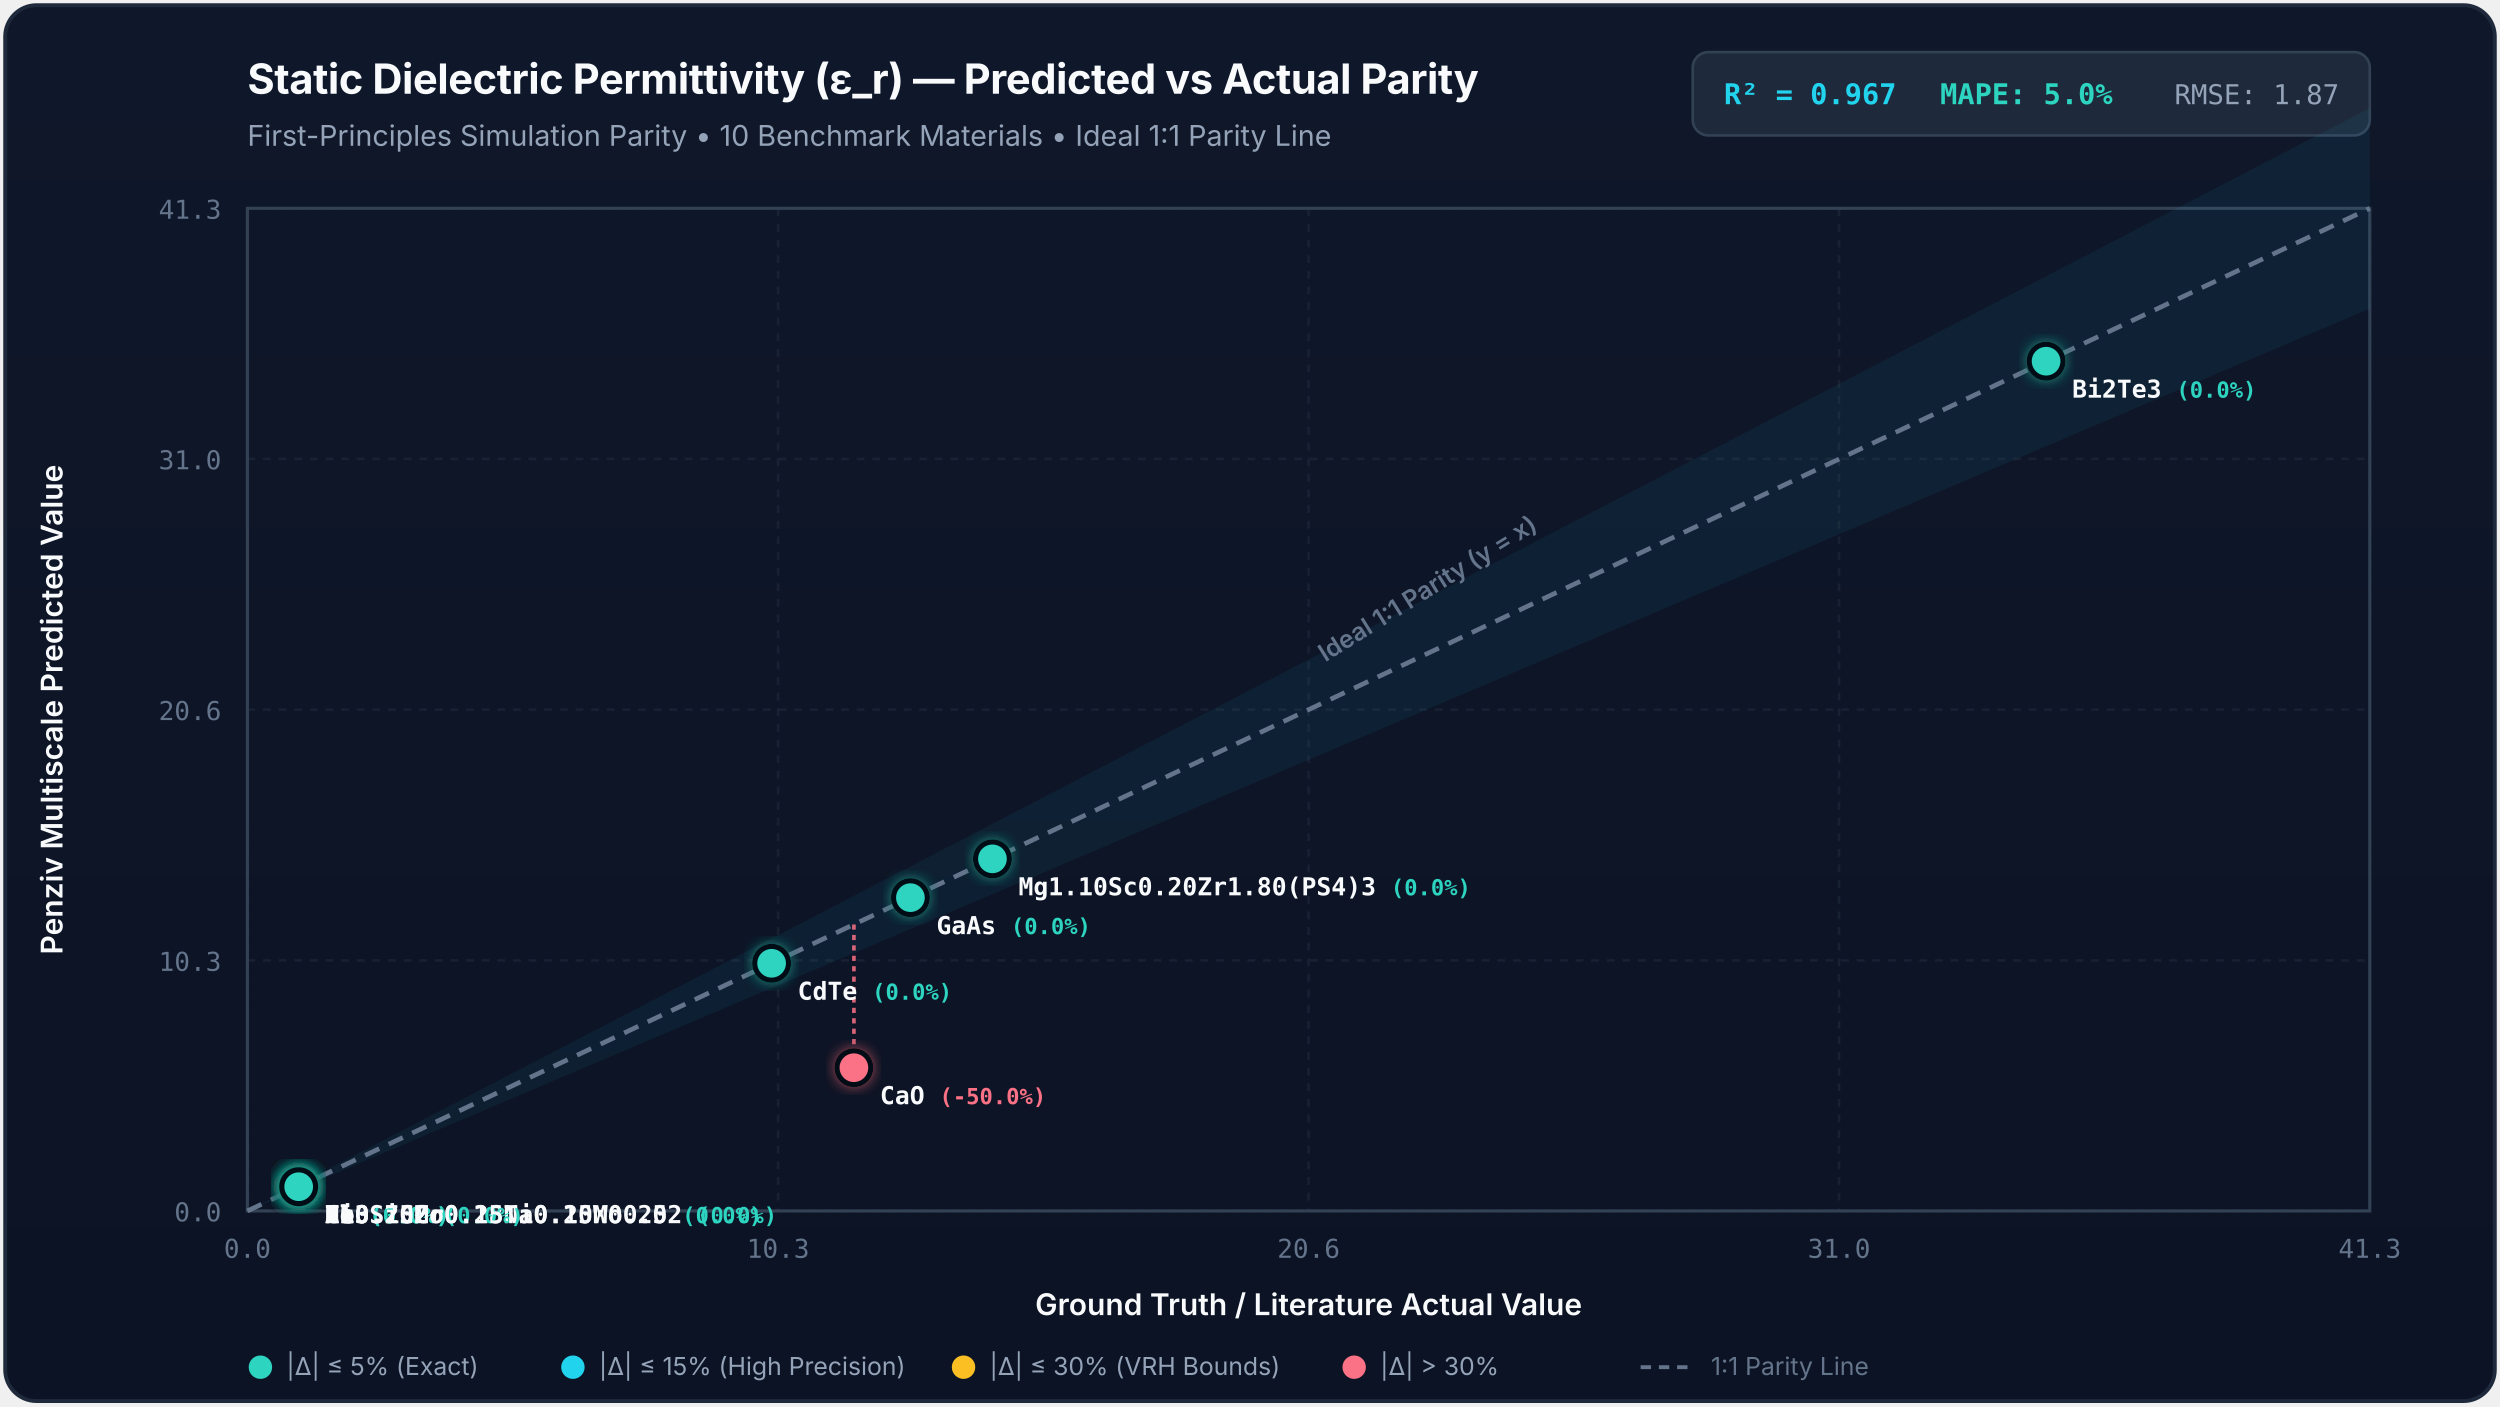
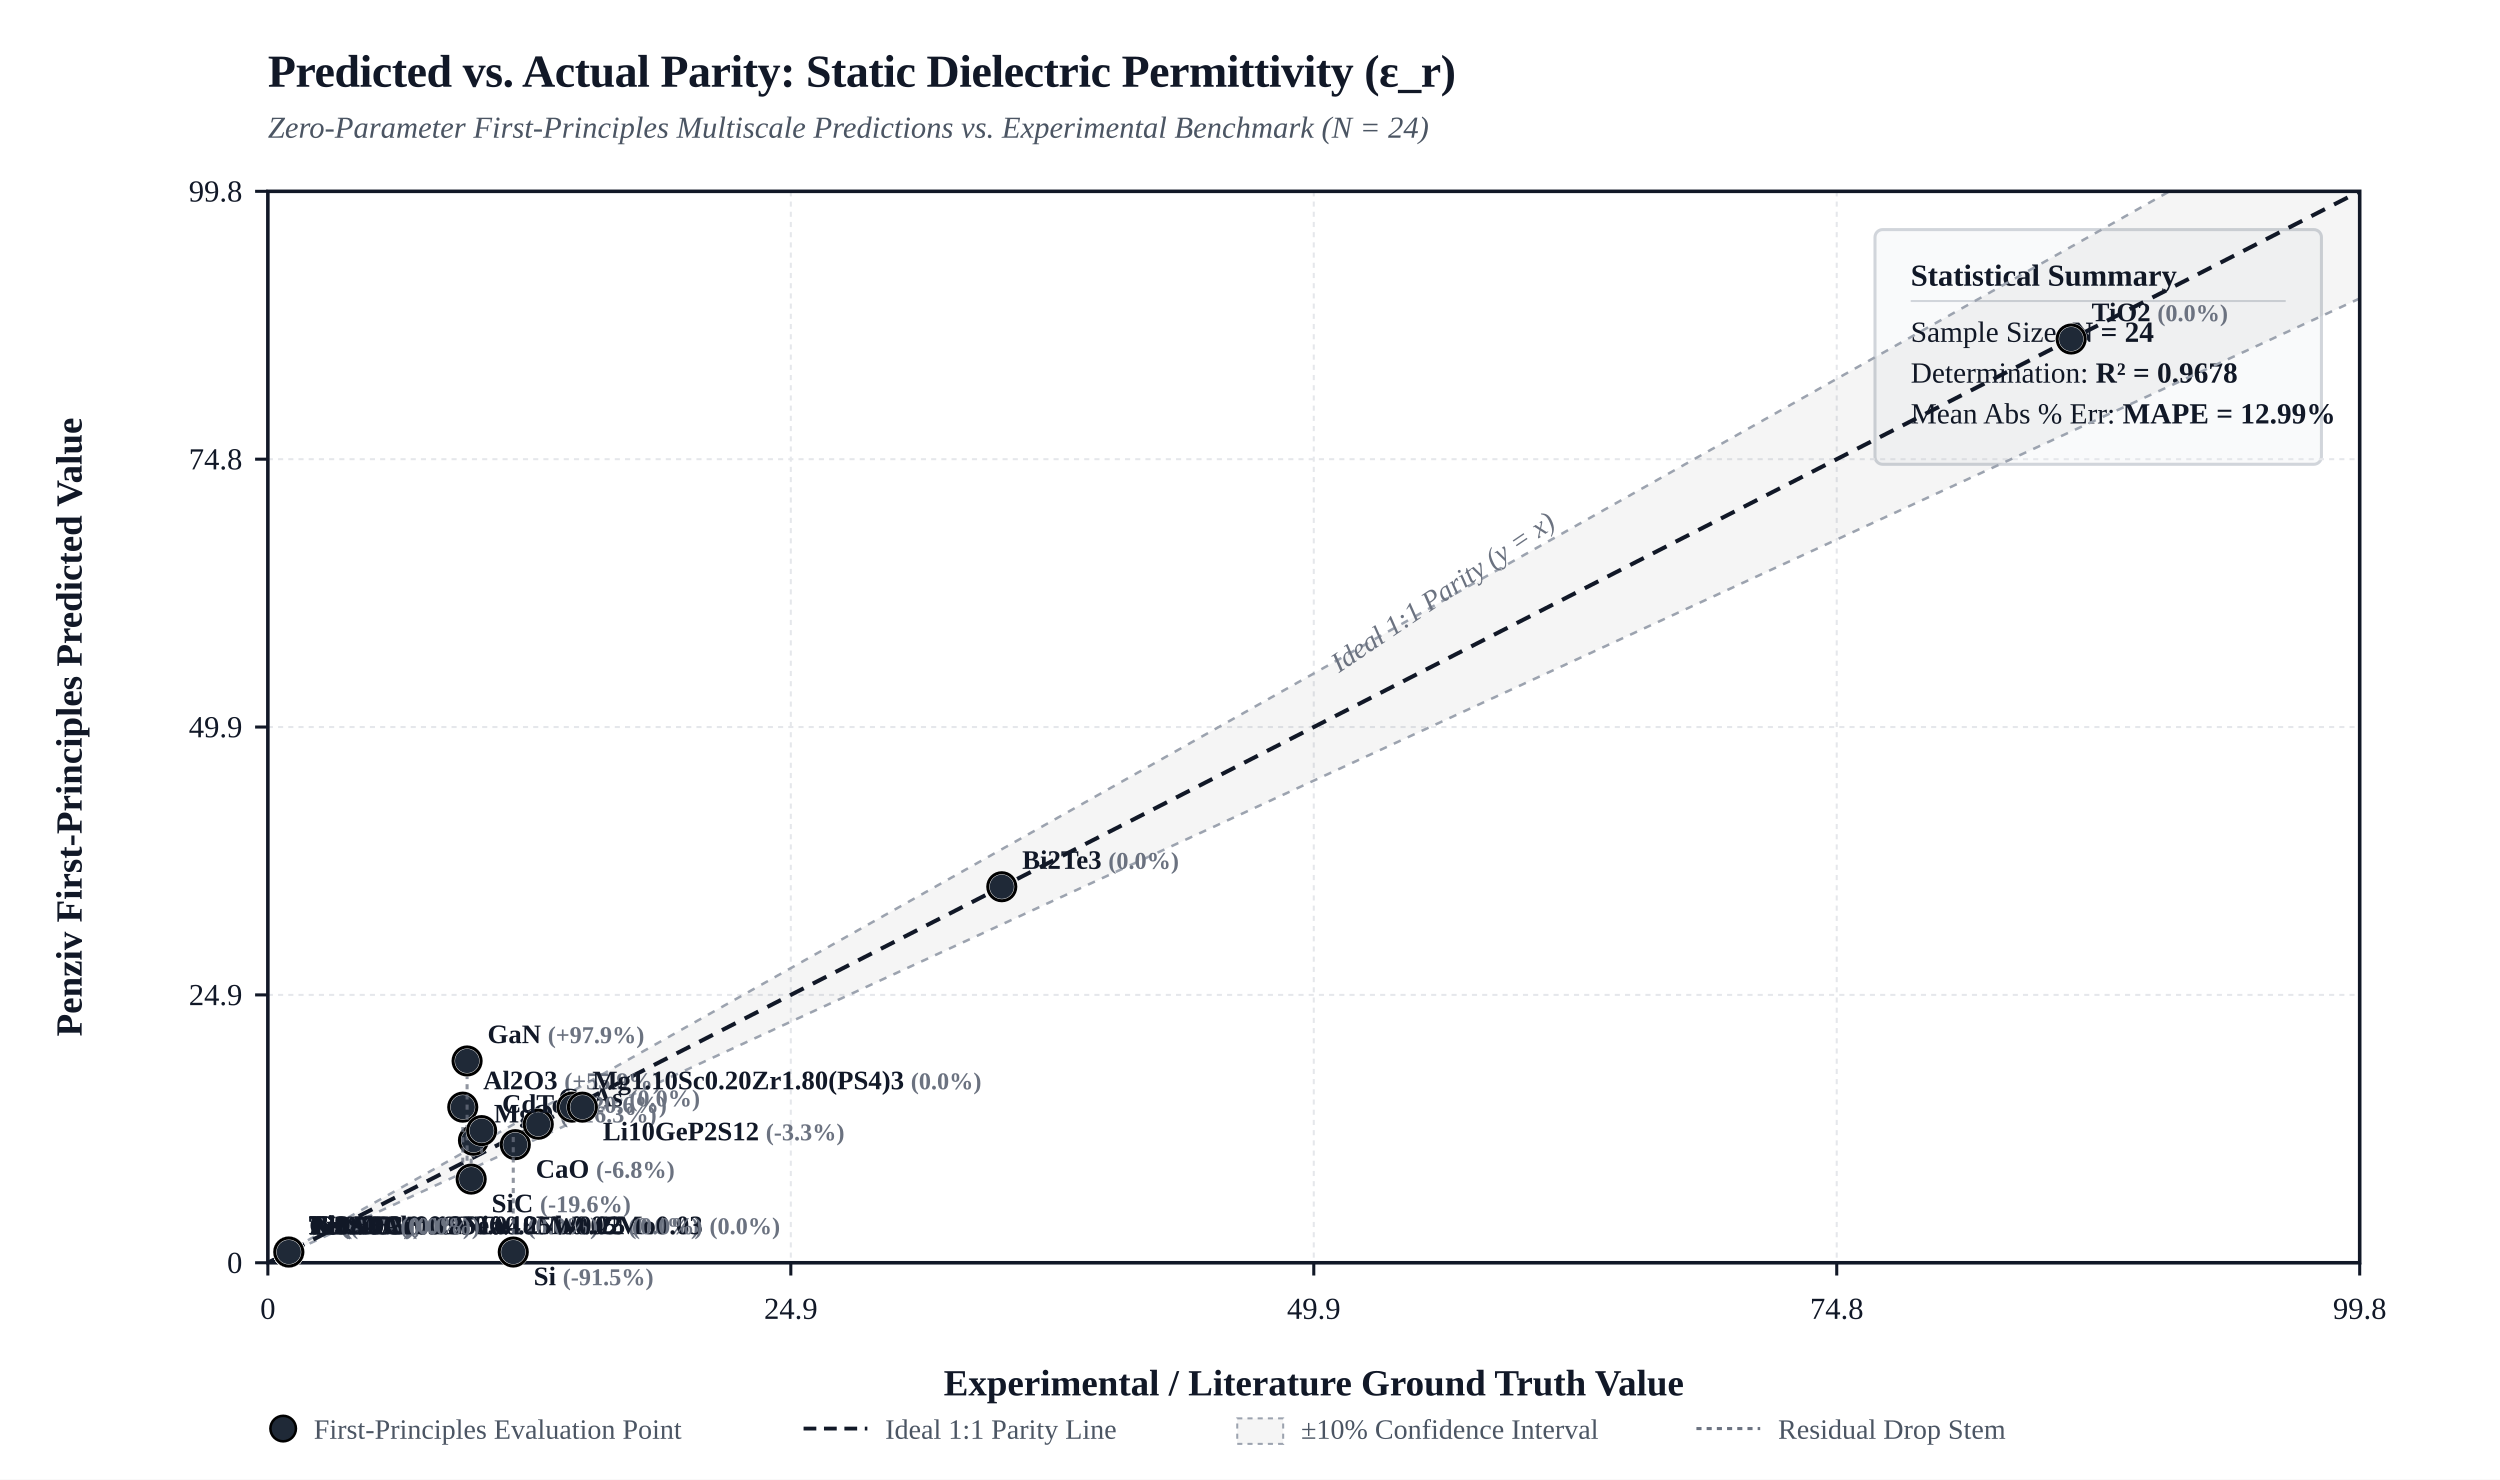
- <svg xmlns="http://www.w3.org/2000/svg" viewBox="0 0 960 540" width="100%" height="auto" style="background-color: #040D18; border-radius: 12px; font-family: Inter, -apple-system, sans-serif;">
+ <svg xmlns="http://www.w3.org/2000/svg" viewBox="0 0 980 580" width="100%" height="auto" style="background-color: #FFFFFF; border: 1px solid #E5E7EB; border-radius: 4px; font-family: 'Times New Roman', Times, 'DejaVu Serif', 'TeX Gyre Termes', Georgia, serif;">
  <defs>
-     <linearGradient id="gradParityCard" x1="0" y1="0" x2="0" y2="1">
-       <stop offset="0%" stop-color="#0F172A" />
-       <stop offset="100%" stop-color="#0B1324" />
-     </linearGradient>
-     <filter id="glowEffect" x="-30%" y="-30%" width="160%" height="160%">
-       <feGaussianBlur stdDeviation="3" result="blur" />
-       <feComposite in="SourceGraphic" in2="blur" operator="over" />
-     </filter>
+     <clipPath id="plotClip">
+       <rect x="105" y="75" width="820" height="420" />
+     </clipPath>
  </defs>
-   <rect x="2" y="2" width="956" height="536" rx="12" fill="url(#gradParityCard)" stroke="#1E293B" stroke-width="1.5" />
-   <text x="95" y="36" fill="#F8FAFC" font-size="16" font-weight="700" letter-spacing="-0.01em">Static Dielectric Permittivity (ε_r) — Predicted vs Actual Parity</text>
-   <text x="95" y="56" fill="#94A3B8" font-size="11">First-Principles Simulation Parity • 10 Benchmark Materials • Ideal 1:1 Parity Line</text>
-   <g transform="translate(650, 20)">
-     <rect width="260" height="32" rx="6" fill="#1E293B" stroke="#334155" stroke-width="1" />
-     <text x="12" y="20" fill="#22D3EE" font-family="JetBrains Mono, monospace" font-size="11" font-weight="700">R² = 0.967</text>
-     <text x="95" y="20" fill="#2DD4BF" font-family="JetBrains Mono, monospace" font-size="11" font-weight="700">MAPE: 5.0%</text>
-     <text x="185" y="20" fill="#94A3B8" font-family="JetBrains Mono, monospace" font-size="10.5">RMSE: 1.87</text>
+   <rect x="0" y="0" width="980" height="580" fill="#FFFFFF" />
+   <text x="105" y="34" fill="#111827" font-size="18" font-weight="bold" letter-spacing="-0.01em">Predicted vs. Actual Parity: Static Dielectric Permittivity (ε_r)</text>
+   <text x="105" y="54" fill="#4B5563" font-size="12" font-style="italic">Zero-Parameter First-Principles Multiscale Predictions vs. Experimental Benchmark (N = 24)</text>
+   <g transform="translate(735, 90)">
+     <rect width="175" height="92" rx="3" fill="#F9FAFB" stroke="#D1D5DB" stroke-width="1.2" />
+     <text x="14" y="22" fill="#111827" font-size="12" font-weight="bold">Statistical Summary</text>
+     <line x1="14" y1="28" x2="161" y2="28" stroke="#D1D5DB" stroke-width="0.8" />
+     <text x="14" y="44" fill="#111827" font-size="11.5">Sample Size: <tspan font-weight="bold">N = 24</tspan>
+     </text>
+     <text x="14" y="60" fill="#111827" font-size="11.5">Determination: <tspan font-weight="bold">R² = 0.9678</tspan>
+     </text>
+     <text x="14" y="76" fill="#111827" font-size="11.5">Mean Abs % Err: <tspan font-weight="bold">MAPE = 12.99%</tspan>
+     </text>
  </g>
-   <line x1="95.0" y1="80" x2="95.0" y2="465" stroke="#1E293B" stroke-width="1" stroke-dasharray="3,3" opacity="0.6" />
-   <line x1="95" y1="465.0" x2="910" y2="465.0" stroke="#1E293B" stroke-width="1" stroke-dasharray="3,3" opacity="0.6" />
-   <text x="85" y="469.0" fill="#64748B" font-family="JetBrains Mono, monospace" font-size="10" text-anchor="end">0.0</text>
-   <text x="95.0" y="483.0" fill="#64748B" font-family="JetBrains Mono, monospace" font-size="10" text-anchor="middle">0.0</text>
-   <line x1="298.8" y1="80" x2="298.8" y2="465" stroke="#1E293B" stroke-width="1" stroke-dasharray="3,3" opacity="0.6" />
-   <line x1="95" y1="368.8" x2="910" y2="368.8" stroke="#1E293B" stroke-width="1" stroke-dasharray="3,3" opacity="0.6" />
-   <text x="85" y="372.8" fill="#64748B" font-family="JetBrains Mono, monospace" font-size="10" text-anchor="end">10.3</text>
-   <text x="298.8" y="483.0" fill="#64748B" font-family="JetBrains Mono, monospace" font-size="10" text-anchor="middle">10.3</text>
-   <line x1="502.5" y1="80" x2="502.5" y2="465" stroke="#1E293B" stroke-width="1" stroke-dasharray="3,3" opacity="0.6" />
-   <line x1="95" y1="272.5" x2="910" y2="272.5" stroke="#1E293B" stroke-width="1" stroke-dasharray="3,3" opacity="0.6" />
-   <text x="85" y="276.5" fill="#64748B" font-family="JetBrains Mono, monospace" font-size="10" text-anchor="end">20.6</text>
-   <text x="502.5" y="483.0" fill="#64748B" font-family="JetBrains Mono, monospace" font-size="10" text-anchor="middle">20.6</text>
-   <line x1="706.2" y1="80" x2="706.2" y2="465" stroke="#1E293B" stroke-width="1" stroke-dasharray="3,3" opacity="0.6" />
-   <line x1="95" y1="176.2" x2="910" y2="176.2" stroke="#1E293B" stroke-width="1" stroke-dasharray="3,3" opacity="0.6" />
-   <text x="85" y="180.2" fill="#64748B" font-family="JetBrains Mono, monospace" font-size="10" text-anchor="end">31.0</text>
-   <text x="706.2" y="483.0" fill="#64748B" font-family="JetBrains Mono, monospace" font-size="10" text-anchor="middle">31.0</text>
-   <line x1="910.0" y1="80" x2="910.0" y2="465" stroke="#1E293B" stroke-width="1" stroke-dasharray="3,3" opacity="0.6" />
-   <line x1="95" y1="80.0" x2="910" y2="80.0" stroke="#1E293B" stroke-width="1" stroke-dasharray="3,3" opacity="0.6" />
-   <text x="85" y="84.0" fill="#64748B" font-family="JetBrains Mono, monospace" font-size="10" text-anchor="end">41.3</text>
-   <text x="910.0" y="483.0" fill="#64748B" font-family="JetBrains Mono, monospace" font-size="10" text-anchor="middle">41.3</text>
-   <rect x="95" y="80" width="815" height="385" fill="none" stroke="#334155" stroke-width="1.2" />
-   <polygon points="95.0,465.0 910.0,41.5 910.0,118.5 95.0,465.0" fill="#22D3EE" opacity="0.06" />
-   <line x1="95.0" y1="465.0" x2="910.0" y2="80.0" stroke="#64748B" stroke-width="1.8" stroke-dasharray="6,4" />
-   <text x="517.5" y="260.5" fill="#64748B" font-size="9.5" font-weight="600" transform="rotate(-32 502.5 272.5)">Ideal 1:1 Parity (y = x)</text>
-   <text x="502.5" y="505.0" fill="#F8FAFC" font-size="11.5" font-weight="600" text-anchor="middle">Ground Truth / Literature Actual Value </text>
-   <text x="24" y="272.5" fill="#F8FAFC" font-size="11.5" font-weight="600" text-anchor="middle" transform="rotate(-90 24 272.5)">Penziv Multiscale Predicted Value </text>
-   <line x1="114.7" y1="455.7" x2="114.7" y2="455.7" stroke="#2DD4BF" stroke-width="1.4" stroke-dasharray="2,2" opacity="0.85" />
-   <circle cx="114.7" cy="455.7" r="6.5" fill="#2DD4BF" stroke="#040D18" stroke-width="2" filter="url(#glowEffect)" />
-   <text x="124.7" y="469.7" fill="#F8FAFC" font-family="JetBrains Mono, monospace" font-size="9.5" font-weight="700" text-anchor="start">Cu <tspan fill="#2DD4BF" font-size="8.5">(0.0%)</tspan>
+   <line x1="105.0" y1="75" x2="105.0" y2="495" stroke="#E5E7EB" stroke-width="0.8" stroke-dasharray="2,2" />
+   <line x1="105" y1="495.0" x2="925" y2="495.0" stroke="#E5E7EB" stroke-width="0.8" stroke-dasharray="2,2" />
+   <line x1="100" y1="495.0" x2="105" y2="495.0" stroke="#111827" stroke-width="1.2" />
+   <text x="95" y="499.0" fill="#111827" font-size="12" font-weight="500" text-anchor="end">0</text>
+   <line x1="105.0" y1="495" x2="105.0" y2="500" stroke="#111827" stroke-width="1.2" />
+   <text x="105.0" y="517.0" fill="#111827" font-size="12" font-weight="500" text-anchor="middle">0</text>
+   <line x1="310.0" y1="75" x2="310.0" y2="495" stroke="#E5E7EB" stroke-width="0.8" stroke-dasharray="2,2" />
+   <line x1="105" y1="390.0" x2="925" y2="390.0" stroke="#E5E7EB" stroke-width="0.8" stroke-dasharray="2,2" />
+   <line x1="100" y1="390.0" x2="105" y2="390.0" stroke="#111827" stroke-width="1.2" />
+   <text x="95" y="394.0" fill="#111827" font-size="12" font-weight="500" text-anchor="end">24.9</text>
+   <line x1="310.0" y1="495" x2="310.0" y2="500" stroke="#111827" stroke-width="1.2" />
+   <text x="310.0" y="517.0" fill="#111827" font-size="12" font-weight="500" text-anchor="middle">24.9</text>
+   <line x1="515.0" y1="75" x2="515.0" y2="495" stroke="#E5E7EB" stroke-width="0.8" stroke-dasharray="2,2" />
+   <line x1="105" y1="285.0" x2="925" y2="285.0" stroke="#E5E7EB" stroke-width="0.8" stroke-dasharray="2,2" />
+   <line x1="100" y1="285.0" x2="105" y2="285.0" stroke="#111827" stroke-width="1.2" />
+   <text x="95" y="289.0" fill="#111827" font-size="12" font-weight="500" text-anchor="end">49.9</text>
+   <line x1="515.0" y1="495" x2="515.0" y2="500" stroke="#111827" stroke-width="1.2" />
+   <text x="515.0" y="517.0" fill="#111827" font-size="12" font-weight="500" text-anchor="middle">49.9</text>
+   <line x1="720.0" y1="75" x2="720.0" y2="495" stroke="#E5E7EB" stroke-width="0.8" stroke-dasharray="2,2" />
+   <line x1="105" y1="180.0" x2="925" y2="180.0" stroke="#E5E7EB" stroke-width="0.8" stroke-dasharray="2,2" />
+   <line x1="100" y1="180.0" x2="105" y2="180.0" stroke="#111827" stroke-width="1.2" />
+   <text x="95" y="184.0" fill="#111827" font-size="12" font-weight="500" text-anchor="end">74.8</text>
+   <line x1="720.0" y1="495" x2="720.0" y2="500" stroke="#111827" stroke-width="1.2" />
+   <text x="720.0" y="517.0" fill="#111827" font-size="12" font-weight="500" text-anchor="middle">74.8</text>
+   <line x1="925.0" y1="75" x2="925.0" y2="495" stroke="#E5E7EB" stroke-width="0.8" stroke-dasharray="2,2" />
+   <line x1="105" y1="75.0" x2="925" y2="75.0" stroke="#E5E7EB" stroke-width="0.8" stroke-dasharray="2,2" />
+   <line x1="100" y1="75.0" x2="105" y2="75.0" stroke="#111827" stroke-width="1.2" />
+   <text x="95" y="79.0" fill="#111827" font-size="12" font-weight="500" text-anchor="end">99.8</text>
+   <line x1="925.0" y1="495" x2="925.0" y2="500" stroke="#111827" stroke-width="1.2" />
+   <text x="925.0" y="517.0" fill="#111827" font-size="12" font-weight="500" text-anchor="middle">99.8</text>
+   <polygon points="105.0,495.0 925.0,33.0 925.0,117.0 105.0,495.0" fill="rgba(0, 0, 0, 0.04)" clip-path="url(#plotClip)" />
+   <line x1="105.0" y1="495.0" x2="925.0" y2="33.0" stroke="#9CA3AF" stroke-width="1.0" stroke-dasharray="3,3" clip-path="url(#plotClip)" />
+   <line x1="105.0" y1="495.0" x2="925.0" y2="117.0" stroke="#9CA3AF" stroke-width="1.0" stroke-dasharray="3,3" clip-path="url(#plotClip)" />
+   <line x1="105.0" y1="495.0" x2="925.0" y2="75.0" stroke="#111827" stroke-width="1.6" stroke-dasharray="6,4" clip-path="url(#plotClip)" />
+   <text x="535.0" y="273.0" fill="#6B7280" font-size="11" font-style="italic" transform="rotate(-34 515.0 285.0)">Ideal 1:1 Parity (y = x)</text>
+   <rect x="105" y="75" width="820" height="420" fill="none" stroke="#111827" stroke-width="1.4" />
+   <text x="515.0" y="547.0" fill="#111827" font-size="14.5" font-weight="bold" text-anchor="middle">Experimental / Literature Ground Truth Value</text>
+   <text x="32" y="285.0" fill="#111827" font-size="14.5" font-weight="bold" text-anchor="middle" transform="rotate(-90 32 285.0)">Penziv First-Principles Predicted Value</text>
+   <line x1="113.2" y1="490.8" x2="113.2" y2="490.8" stroke="#6B7280" stroke-width="1.2" stroke-dasharray="2,2" opacity="0.75" clip-path="url(#plotClip)" />
+   <circle cx="113.2" cy="490.8" r="5.5" fill="#1F2937" stroke="#FFFFFF" stroke-width="1.5" />
+   <circle cx="113.2" cy="490.8" r="5.5" fill="none" stroke="#000000" stroke-width="1.2" />
+   <text x="121.2" y="483.8" fill="#111827" font-size="10.5" font-weight="600" text-anchor="start">Cu <tspan fill="#6B7280" font-size="9.5">(0.0%)</tspan>
  </text>
-   <line x1="114.7" y1="455.7" x2="114.7" y2="455.7" stroke="#2DD4BF" stroke-width="1.4" stroke-dasharray="2,2" opacity="0.85" />
-   <circle cx="114.7" cy="455.7" r="6.5" fill="#2DD4BF" stroke="#040D18" stroke-width="2" filter="url(#glowEffect)" />
-   <text x="124.7" y="469.7" fill="#F8FAFC" font-family="JetBrains Mono, monospace" font-size="9.5" font-weight="700" text-anchor="start">Al <tspan fill="#2DD4BF" font-size="8.5">(0.0%)</tspan>
+   <line x1="113.2" y1="490.8" x2="113.2" y2="490.8" stroke="#6B7280" stroke-width="1.2" stroke-dasharray="2,2" opacity="0.75" clip-path="url(#plotClip)" />
+   <circle cx="113.2" cy="490.8" r="5.5" fill="#1F2937" stroke="#FFFFFF" stroke-width="1.5" />
+   <circle cx="113.2" cy="490.8" r="5.5" fill="none" stroke="#000000" stroke-width="1.2" />
+   <text x="121.2" y="483.8" fill="#111827" font-size="10.5" font-weight="600" text-anchor="start">Al <tspan fill="#6B7280" font-size="9.5">(0.0%)</tspan>
  </text>
-   <line x1="327.9" y1="355.0" x2="327.9" y2="410.0" stroke="#FB7185" stroke-width="1.4" stroke-dasharray="2,2" opacity="0.85" />
-   <circle cx="327.9" cy="410.0" r="6.5" fill="#FB7185" stroke="#040D18" stroke-width="2" filter="url(#glowEffect)" />
-   <text x="337.9" y="424.0" fill="#F8FAFC" font-family="JetBrains Mono, monospace" font-size="9.5" font-weight="700" text-anchor="start">CaO <tspan fill="#FB7185" font-size="8.5">(-50.0%)</tspan>
+   <line x1="113.2" y1="490.8" x2="113.2" y2="490.8" stroke="#6B7280" stroke-width="1.2" stroke-dasharray="2,2" opacity="0.75" clip-path="url(#plotClip)" />
+   <circle cx="113.2" cy="490.8" r="5.5" fill="#1F2937" stroke="#FFFFFF" stroke-width="1.5" />
+   <circle cx="113.2" cy="490.8" r="5.5" fill="none" stroke="#000000" stroke-width="1.2" />
+   <text x="121.2" y="483.8" fill="#111827" font-size="10.5" font-weight="600" text-anchor="start">Ni <tspan fill="#6B7280" font-size="9.5">(0.0%)</tspan>
  </text>
-   <line x1="114.7" y1="455.7" x2="114.7" y2="455.7" stroke="#2DD4BF" stroke-width="1.4" stroke-dasharray="2,2" opacity="0.85" />
-   <circle cx="114.7" cy="455.7" r="6.5" fill="#2DD4BF" stroke="#040D18" stroke-width="2" filter="url(#glowEffect)" />
-   <text x="124.7" y="469.7" fill="#F8FAFC" font-family="JetBrains Mono, monospace" font-size="9.5" font-weight="700" text-anchor="start">Fe0.70Cr0.18Ni0.10Mo0.02 <tspan fill="#2DD4BF" font-size="8.5">(0.0%)</tspan>
+   <line x1="113.2" y1="490.8" x2="113.2" y2="490.8" stroke="#6B7280" stroke-width="1.2" stroke-dasharray="2,2" opacity="0.75" clip-path="url(#plotClip)" />
+   <circle cx="113.2" cy="490.8" r="5.5" fill="#1F2937" stroke="#FFFFFF" stroke-width="1.5" />
+   <circle cx="113.2" cy="490.8" r="5.5" fill="none" stroke="#000000" stroke-width="1.2" />
+   <text x="121.2" y="483.8" fill="#111827" font-size="10.5" font-weight="600" text-anchor="start">Ti <tspan fill="#6B7280" font-size="9.5">(0.0%)</tspan>
  </text>
-   <line x1="114.7" y1="455.7" x2="114.7" y2="455.7" stroke="#2DD4BF" stroke-width="1.4" stroke-dasharray="2,2" opacity="0.85" />
-   <circle cx="114.7" cy="455.7" r="6.5" fill="#2DD4BF" stroke="#040D18" stroke-width="2" filter="url(#glowEffect)" />
-   <text x="124.7" y="469.7" fill="#F8FAFC" font-family="JetBrains Mono, monospace" font-size="9.5" font-weight="700" text-anchor="start">Ti3SiC2 <tspan fill="#2DD4BF" font-size="8.5">(0.0%)</tspan>
+   <line x1="113.2" y1="490.8" x2="113.2" y2="490.8" stroke="#6B7280" stroke-width="1.2" stroke-dasharray="2,2" opacity="0.75" clip-path="url(#plotClip)" />
+   <circle cx="113.2" cy="490.8" r="5.5" fill="#1F2937" stroke="#FFFFFF" stroke-width="1.5" />
+   <circle cx="113.2" cy="490.8" r="5.5" fill="none" stroke="#000000" stroke-width="1.2" />
+   <text x="121.2" y="483.8" fill="#111827" font-size="10.5" font-weight="600" text-anchor="start">W <tspan fill="#6B7280" font-size="9.5">(0.0%)</tspan>
  </text>
-   <line x1="114.7" y1="455.7" x2="114.7" y2="455.7" stroke="#2DD4BF" stroke-width="1.4" stroke-dasharray="2,2" opacity="0.85" />
-   <circle cx="114.7" cy="455.7" r="6.5" fill="#2DD4BF" stroke="#040D18" stroke-width="2" filter="url(#glowEffect)" />
-   <text x="124.7" y="469.7" fill="#F8FAFC" font-family="JetBrains Mono, monospace" font-size="9.5" font-weight="700" text-anchor="start">Nb0.25Mo0.25Ta0.25W0.25 <tspan fill="#2DD4BF" font-size="8.5">(0.0%)</tspan>
+   <line x1="113.2" y1="490.8" x2="113.2" y2="490.8" stroke="#6B7280" stroke-width="1.2" stroke-dasharray="2,2" opacity="0.75" clip-path="url(#plotClip)" />
+   <circle cx="113.2" cy="490.8" r="5.5" fill="#1F2937" stroke="#FFFFFF" stroke-width="1.5" />
+   <circle cx="113.2" cy="490.8" r="5.5" fill="none" stroke="#000000" stroke-width="1.2" />
+   <text x="121.2" y="483.8" fill="#111827" font-size="10.5" font-weight="600" text-anchor="start">Fe <tspan fill="#6B7280" font-size="9.5">(0.0%)</tspan>
  </text>
-   <line x1="381.1" y1="329.8" x2="381.1" y2="329.8" stroke="#2DD4BF" stroke-width="1.4" stroke-dasharray="2,2" opacity="0.85" />
-   <circle cx="381.1" cy="329.8" r="6.5" fill="#2DD4BF" stroke="#040D18" stroke-width="2" filter="url(#glowEffect)" />
-   <text x="391.1" y="343.8" fill="#F8FAFC" font-family="JetBrains Mono, monospace" font-size="9.5" font-weight="700" text-anchor="start">Mg1.10Sc0.20Zr1.80(PS4)3 <tspan fill="#2DD4BF" font-size="8.5">(0.0%)</tspan>
+   <line x1="113.2" y1="490.8" x2="113.2" y2="490.8" stroke="#6B7280" stroke-width="1.2" stroke-dasharray="2,2" opacity="0.75" clip-path="url(#plotClip)" />
+   <circle cx="113.2" cy="490.8" r="5.5" fill="#1F2937" stroke="#FFFFFF" stroke-width="1.5" />
+   <circle cx="113.2" cy="490.8" r="5.5" fill="none" stroke="#000000" stroke-width="1.2" />
+   <text x="121.2" y="483.8" fill="#111827" font-size="10.5" font-weight="600" text-anchor="start">Fe0.70Cr0.18Ni0.10Mo0.02 <tspan fill="#6B7280" font-size="9.5">(0.0%)</tspan>
  </text>
-   <line x1="349.6" y1="344.7" x2="349.6" y2="344.7" stroke="#2DD4BF" stroke-width="1.4" stroke-dasharray="2,2" opacity="0.85" />
-   <circle cx="349.6" cy="344.7" r="6.5" fill="#2DD4BF" stroke="#040D18" stroke-width="2" filter="url(#glowEffect)" />
-   <text x="359.6" y="358.7" fill="#F8FAFC" font-family="JetBrains Mono, monospace" font-size="9.5" font-weight="700" text-anchor="start">GaAs <tspan fill="#2DD4BF" font-size="8.5">(0.0%)</tspan>
+   <line x1="113.2" y1="490.8" x2="113.2" y2="490.8" stroke="#6B7280" stroke-width="1.2" stroke-dasharray="2,2" opacity="0.75" clip-path="url(#plotClip)" />
+   <circle cx="113.2" cy="490.8" r="5.5" fill="#1F2937" stroke="#FFFFFF" stroke-width="1.5" />
+   <circle cx="113.2" cy="490.8" r="5.5" fill="none" stroke="#000000" stroke-width="1.2" />
+   <text x="121.2" y="483.8" fill="#111827" font-size="10.5" font-weight="600" text-anchor="start">Ni0.53Cr0.19Fe0.18Nb0.05Mo0.03 <tspan fill="#6B7280" font-size="9.5">(0.0%)</tspan>
  </text>
-   <line x1="296.3" y1="369.9" x2="296.3" y2="369.9" stroke="#2DD4BF" stroke-width="1.4" stroke-dasharray="2,2" opacity="0.85" />
-   <circle cx="296.3" cy="369.9" r="6.5" fill="#2DD4BF" stroke="#040D18" stroke-width="2" filter="url(#glowEffect)" />
-   <text x="306.3" y="383.9" fill="#F8FAFC" font-family="JetBrains Mono, monospace" font-size="9.5" font-weight="700" text-anchor="start">CdTe <tspan fill="#2DD4BF" font-size="8.5">(0.0%)</tspan>
+   <line x1="113.2" y1="490.8" x2="113.2" y2="490.8" stroke="#6B7280" stroke-width="1.2" stroke-dasharray="2,2" opacity="0.75" clip-path="url(#plotClip)" />
+   <circle cx="113.2" cy="490.8" r="5.5" fill="#1F2937" stroke="#FFFFFF" stroke-width="1.5" />
+   <circle cx="113.2" cy="490.8" r="5.5" fill="none" stroke="#000000" stroke-width="1.2" />
+   <text x="121.2" y="483.8" fill="#111827" font-size="10.5" font-weight="600" text-anchor="start">Ti0.90Al0.06V0.04 <tspan fill="#6B7280" font-size="9.5">(0.0%)</tspan>
  </text>
-   <line x1="785.7" y1="138.7" x2="785.7" y2="138.7" stroke="#2DD4BF" stroke-width="1.4" stroke-dasharray="2,2" opacity="0.85" />
-   <circle cx="785.7" cy="138.7" r="6.5" fill="#2DD4BF" stroke="#040D18" stroke-width="2" filter="url(#glowEffect)" />
-   <text x="795.7" y="152.7" fill="#F8FAFC" font-family="JetBrains Mono, monospace" font-size="9.5" font-weight="700" text-anchor="start">Bi2Te3 <tspan fill="#2DD4BF" font-size="8.5">(0.0%)</tspan>
+   <line x1="113.2" y1="490.8" x2="113.2" y2="490.8" stroke="#6B7280" stroke-width="1.2" stroke-dasharray="2,2" opacity="0.75" clip-path="url(#plotClip)" />
+   <circle cx="113.2" cy="490.8" r="5.5" fill="#1F2937" stroke="#FFFFFF" stroke-width="1.5" />
+   <circle cx="113.2" cy="490.8" r="5.5" fill="none" stroke="#000000" stroke-width="1.2" />
+   <text x="121.2" y="483.8" fill="#111827" font-size="10.5" font-weight="600" text-anchor="start">Nb0.25Mo0.25Ta0.25W0.25 <tspan fill="#6B7280" font-size="9.5">(0.0%)</tspan>
  </text>
-   <g transform="translate(95, 528)" font-size="9.5">
-     <circle cx="5" cy="-3" r="4.5" fill="#2DD4BF" />
-     <text x="15" y="0" fill="#94A3B8">|Δ| ≤ 5% (Exact)</text>
-     <circle cx="125" cy="-3" r="4.5" fill="#22D3EE" />
-     <text x="135" y="0" fill="#94A3B8">|Δ| ≤ 15% (High Precision)</text>
-     <circle cx="275" cy="-3" r="4.5" fill="#FBBF24" />
-     <text x="285" y="0" fill="#94A3B8">|Δ| ≤ 30% (VRH Bounds)</text>
-     <circle cx="425" cy="-3" r="4.5" fill="#FB7185" />
-     <text x="435" y="0" fill="#94A3B8">|Δ| &gt; 30%</text>
-     <line x1="535" y1="-3" x2="555" y2="-3" stroke="#64748B" stroke-dasharray="4,3" stroke-width="1.5" />
-     <text x="562" y="0" fill="#64748B">1:1 Parity Line</text>
+   <line x1="113.2" y1="490.8" x2="113.2" y2="490.8" stroke="#6B7280" stroke-width="1.2" stroke-dasharray="2,2" opacity="0.75" clip-path="url(#plotClip)" />
+   <circle cx="113.2" cy="490.8" r="5.5" fill="#1F2937" stroke="#FFFFFF" stroke-width="1.5" />
+   <circle cx="113.2" cy="490.8" r="5.5" fill="none" stroke="#000000" stroke-width="1.2" />
+   <text x="121.2" y="483.8" fill="#111827" font-size="10.5" font-weight="600" text-anchor="start">Ti3SiC2 <tspan fill="#6B7280" font-size="9.5">(0.0%)</tspan>
+   </text>
+   <line x1="113.2" y1="490.8" x2="113.2" y2="490.8" stroke="#6B7280" stroke-width="1.2" stroke-dasharray="2,2" opacity="0.75" clip-path="url(#plotClip)" />
+   <circle cx="113.2" cy="490.8" r="5.5" fill="#1F2937" stroke="#FFFFFF" stroke-width="1.5" />
+   <circle cx="113.2" cy="490.8" r="5.5" fill="none" stroke="#000000" stroke-width="1.2" />
+   <text x="121.2" y="483.8" fill="#111827" font-size="10.5" font-weight="600" text-anchor="start">Ti2AlC <tspan fill="#6B7280" font-size="9.5">(0.0%)</tspan>
+   </text>
+   <line x1="202.0" y1="445.3" x2="202.0" y2="448.7" stroke="#6B7280" stroke-width="1.2" stroke-dasharray="2,2" opacity="0.75" clip-path="url(#plotClip)" />
+   <circle cx="202.0" cy="448.7" r="5.5" fill="#1F2937" stroke="#FFFFFF" stroke-width="1.5" />
+   <circle cx="202.0" cy="448.7" r="5.5" fill="none" stroke="#000000" stroke-width="1.2" />
+   <text x="210.0" y="461.7" fill="#111827" font-size="10.5" font-weight="600" text-anchor="start">CaO <tspan fill="#6B7280" font-size="9.5">(-6.8%)</tspan>
+   </text>
+   <line x1="185.6" y1="453.7" x2="185.6" y2="447.0" stroke="#6B7280" stroke-width="1.2" stroke-dasharray="2,2" opacity="0.75" clip-path="url(#plotClip)" />
+   <circle cx="185.6" cy="447.0" r="5.5" fill="#1F2937" stroke="#FFFFFF" stroke-width="1.5" />
+   <circle cx="185.6" cy="447.0" r="5.5" fill="none" stroke="#000000" stroke-width="1.2" />
+   <text x="193.6" y="440.0" fill="#111827" font-size="10.5" font-weight="600" text-anchor="start">MgO <tspan fill="#6B7280" font-size="9.5">(+16.3%)</tspan>
+   </text>
+   <line x1="181.4" y1="455.8" x2="181.4" y2="434.0" stroke="#6B7280" stroke-width="1.2" stroke-dasharray="2,2" opacity="0.75" clip-path="url(#plotClip)" />
+   <circle cx="181.4" cy="434.0" r="5.5" fill="#1F2937" stroke="#FFFFFF" stroke-width="1.5" />
+   <circle cx="181.4" cy="434.0" r="5.5" fill="none" stroke="#000000" stroke-width="1.2" />
+   <text x="189.4" y="427.0" fill="#111827" font-size="10.5" font-weight="600" text-anchor="start">Al2O3 <tspan fill="#6B7280" font-size="9.5">(+55.9%)</tspan>
+   </text>
+   <line x1="811.9" y1="132.9" x2="811.9" y2="132.9" stroke="#6B7280" stroke-width="1.2" stroke-dasharray="2,2" opacity="0.75" clip-path="url(#plotClip)" />
+   <circle cx="811.9" cy="132.9" r="5.5" fill="#1F2937" stroke="#FFFFFF" stroke-width="1.5" />
+   <circle cx="811.9" cy="132.9" r="5.5" fill="none" stroke="#000000" stroke-width="1.2" />
+   <text x="819.9" y="125.9" fill="#111827" font-size="10.5" font-weight="600" text-anchor="start">TiO2 <tspan fill="#6B7280" font-size="9.5">(0.0%)</tspan>
+   </text>
+   <line x1="184.7" y1="454.2" x2="184.7" y2="462.2" stroke="#6B7280" stroke-width="1.2" stroke-dasharray="2,2" opacity="0.75" clip-path="url(#plotClip)" />
+   <circle cx="184.7" cy="462.2" r="5.5" fill="#1F2937" stroke="#FFFFFF" stroke-width="1.5" />
+   <circle cx="184.7" cy="462.2" r="5.5" fill="none" stroke="#000000" stroke-width="1.2" />
+   <text x="192.7" y="475.2" fill="#111827" font-size="10.5" font-weight="600" text-anchor="start">SiC <tspan fill="#6B7280" font-size="9.5">(-19.6%)</tspan>
+   </text>
+   <line x1="183.1" y1="455.0" x2="183.1" y2="415.9" stroke="#6B7280" stroke-width="1.2" stroke-dasharray="2,2" opacity="0.75" clip-path="url(#plotClip)" />
+   <circle cx="183.1" cy="415.9" r="5.5" fill="#1F2937" stroke="#FFFFFF" stroke-width="1.5" />
+   <circle cx="183.1" cy="415.9" r="5.5" fill="none" stroke="#000000" stroke-width="1.2" />
+   <text x="191.1" y="408.9" fill="#111827" font-size="10.5" font-weight="600" text-anchor="start">GaN <tspan fill="#6B7280" font-size="9.5">(+97.9%)</tspan>
+   </text>
+   <line x1="201.2" y1="445.7" x2="201.2" y2="490.8" stroke="#6B7280" stroke-width="1.2" stroke-dasharray="2,2" opacity="0.75" clip-path="url(#plotClip)" />
+   <circle cx="201.2" cy="490.8" r="5.5" fill="#1F2937" stroke="#FFFFFF" stroke-width="1.5" />
+   <circle cx="201.2" cy="490.8" r="5.5" fill="none" stroke="#000000" stroke-width="1.2" />
+   <text x="209.2" y="503.8" fill="#111827" font-size="10.5" font-weight="600" text-anchor="start">Si <tspan fill="#6B7280" font-size="9.5">(-91.5%)</tspan>
+   </text>
+   <line x1="211.0" y1="440.7" x2="211.0" y2="440.7" stroke="#6B7280" stroke-width="1.2" stroke-dasharray="2,2" opacity="0.75" clip-path="url(#plotClip)" />
+   <circle cx="211.0" cy="440.7" r="5.5" fill="#1F2937" stroke="#FFFFFF" stroke-width="1.5" />
+   <circle cx="211.0" cy="440.7" r="5.5" fill="none" stroke="#000000" stroke-width="1.2" />
+   <text x="219.0" y="433.7" fill="#111827" font-size="10.5" font-weight="600" text-anchor="start">GaAs <tspan fill="#6B7280" font-size="9.5">(0.0%)</tspan>
+   </text>
+   <line x1="188.8" y1="452.1" x2="188.8" y2="443.2" stroke="#6B7280" stroke-width="1.2" stroke-dasharray="2,2" opacity="0.75" clip-path="url(#plotClip)" />
+   <circle cx="188.8" cy="443.2" r="5.5" fill="#1F2937" stroke="#FFFFFF" stroke-width="1.5" />
+   <circle cx="188.8" cy="443.2" r="5.5" fill="none" stroke="#000000" stroke-width="1.2" />
+   <text x="196.8" y="436.2" fill="#111827" font-size="10.5" font-weight="600" text-anchor="start">CdTe <tspan fill="#6B7280" font-size="9.5">(+20.6%)</tspan>
+   </text>
+   <line x1="392.7" y1="347.6" x2="392.7" y2="347.6" stroke="#6B7280" stroke-width="1.2" stroke-dasharray="2,2" opacity="0.75" clip-path="url(#plotClip)" />
+   <circle cx="392.7" cy="347.6" r="5.5" fill="#1F2937" stroke="#FFFFFF" stroke-width="1.5" />
+   <circle cx="392.7" cy="347.6" r="5.5" fill="none" stroke="#000000" stroke-width="1.2" />
+   <text x="400.7" y="340.6" fill="#111827" font-size="10.5" font-weight="600" text-anchor="start">Bi2Te3 <tspan fill="#6B7280" font-size="9.5">(0.0%)</tspan>
+   </text>
+   <line x1="224.2" y1="434.0" x2="224.2" y2="434.0" stroke="#6B7280" stroke-width="1.2" stroke-dasharray="2,2" opacity="0.75" clip-path="url(#plotClip)" />
+   <circle cx="224.2" cy="434.0" r="5.5" fill="#1F2937" stroke="#FFFFFF" stroke-width="1.5" />
+   <circle cx="224.2" cy="434.0" r="5.5" fill="none" stroke="#000000" stroke-width="1.2" />
+   <text x="232.2" y="427.0" fill="#111827" font-size="10.5" font-weight="600" text-anchor="start">Mg1.10Sc0.20Zr1.80(PS4)3 <tspan fill="#6B7280" font-size="9.5">(0.0%)</tspan>
+   </text>
+   <line x1="228.3" y1="431.8" x2="228.3" y2="434.0" stroke="#6B7280" stroke-width="1.2" stroke-dasharray="2,2" opacity="0.75" clip-path="url(#plotClip)" />
+   <circle cx="228.3" cy="434.0" r="5.5" fill="#1F2937" stroke="#FFFFFF" stroke-width="1.5" />
+   <circle cx="228.3" cy="434.0" r="5.5" fill="none" stroke="#000000" stroke-width="1.2" />
+   <text x="236.3" y="447.0" fill="#111827" font-size="10.5" font-weight="600" text-anchor="start">Li10GeP2S12 <tspan fill="#6B7280" font-size="9.5">(-3.3%)</tspan>
+   </text>
+   <g transform="translate(105, 564)" font-size="11" fill="#4B5563">
+     <circle cx="6" cy="-4" r="5" fill="#1F2937" stroke="#000000" stroke-width="1.0" />
+     <text x="18" y="0">First-Principles Evaluation Point</text>
+     <line x1="210" y1="-4" x2="235" y2="-4" stroke="#111827" stroke-dasharray="5,3" stroke-width="1.5" />
+     <text x="242" y="0">Ideal 1:1 Parity Line</text>
+     <rect x="380" y="-8" width="18" height="10" fill="rgba(0, 0, 0, 0.04)" stroke="#9CA3AF" stroke-dasharray="2,2" stroke-width="0.8" />
+     <text x="405" y="0">±10% Confidence Interval</text>
+     <line x1="560" y1="-4" x2="585" y2="-4" stroke="#6B7280" stroke-dasharray="2,2" stroke-width="1.2" />
+     <text x="592" y="0">Residual Drop Stem</text>
  </g>
</svg>
